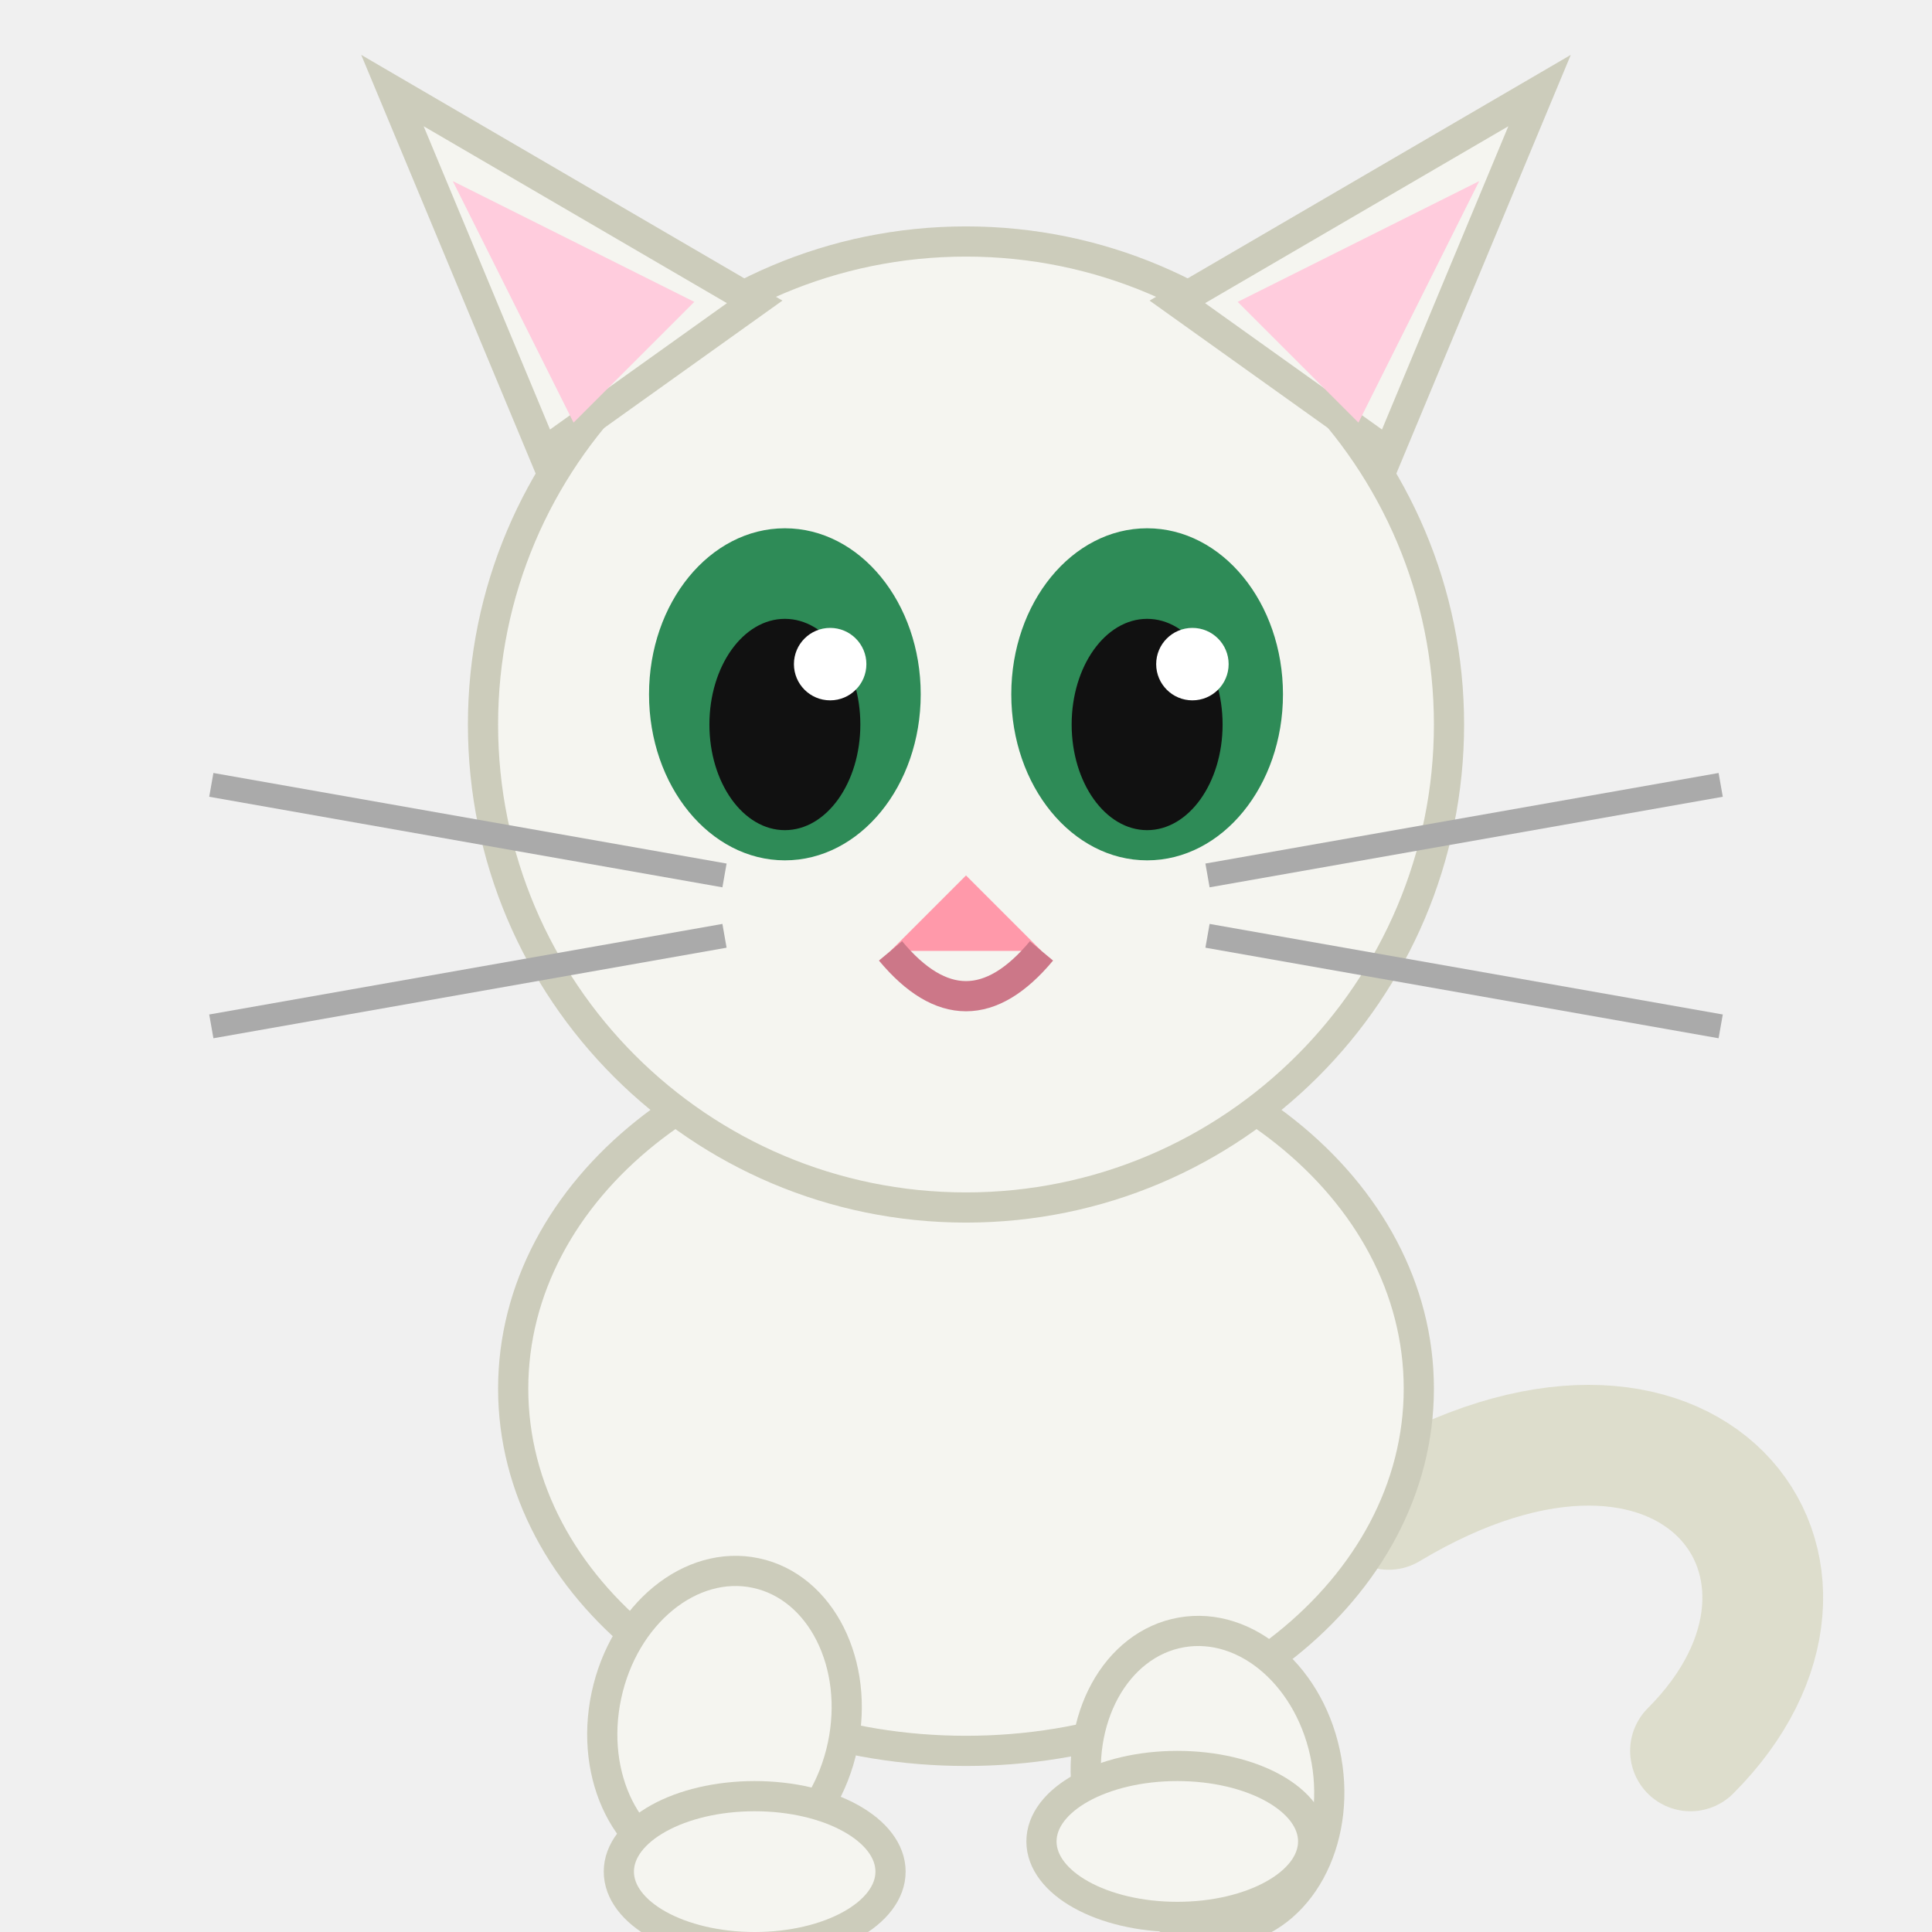
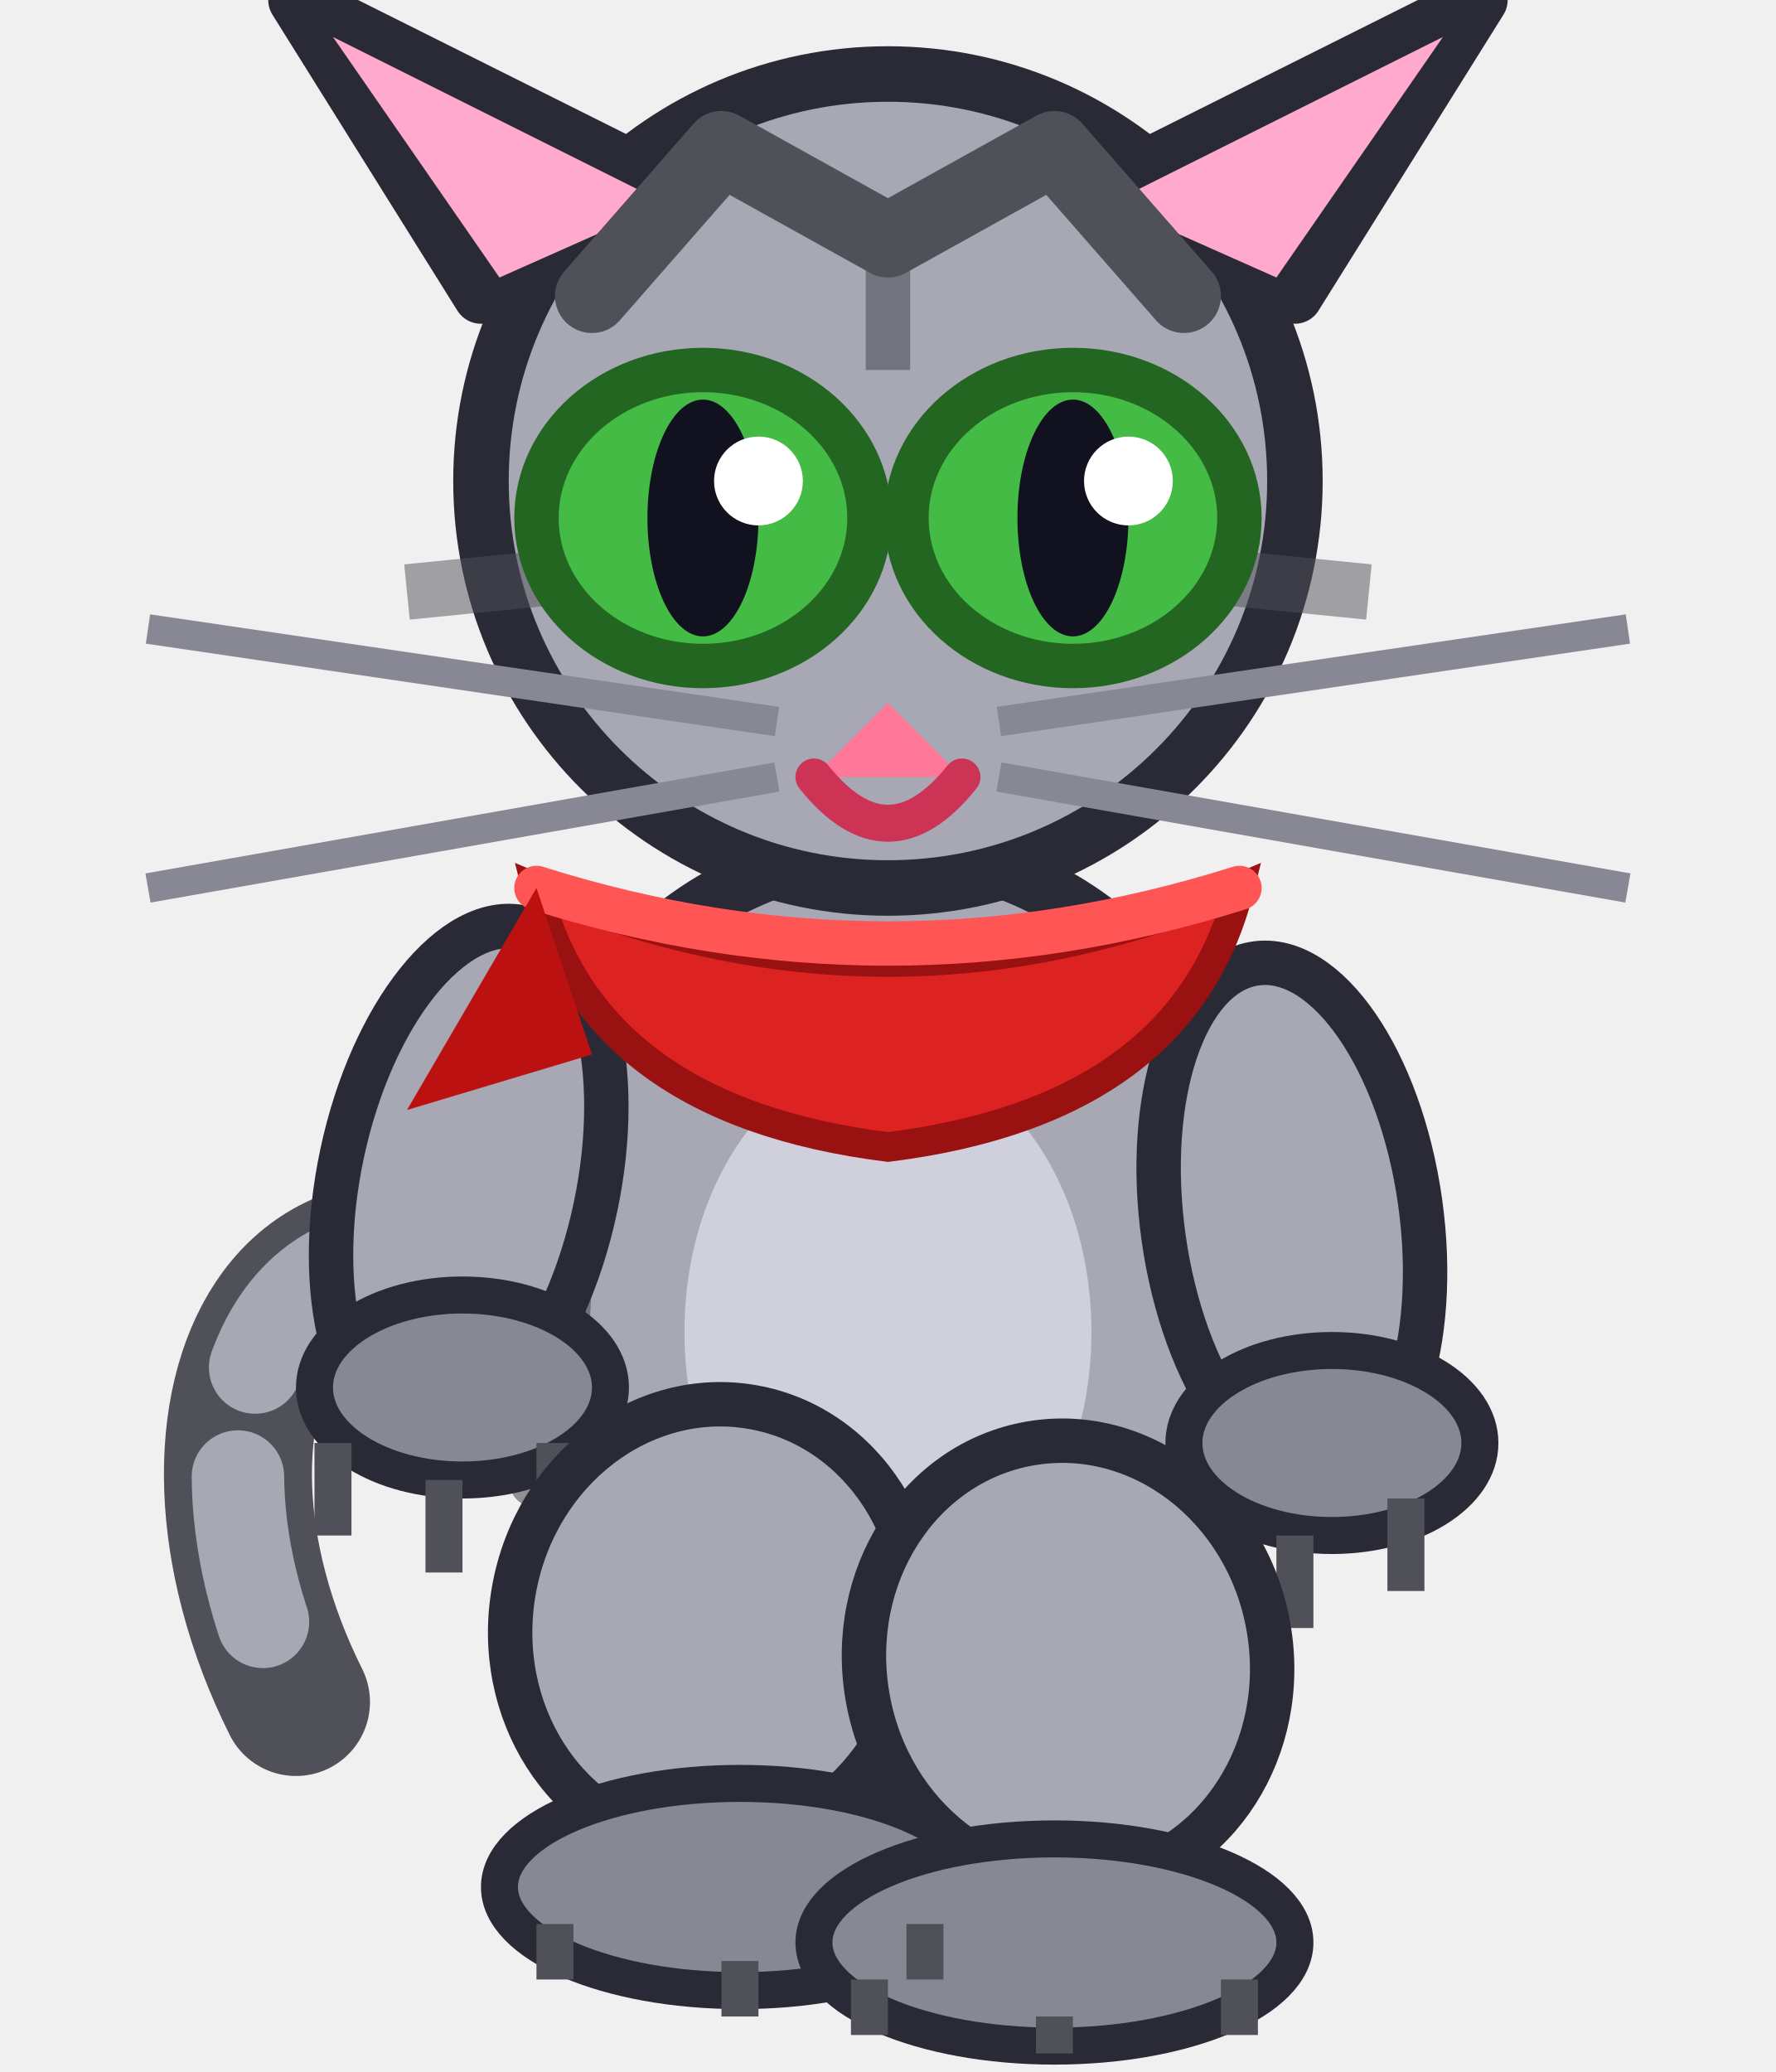
- <svg xmlns="http://www.w3.org/2000/svg" viewBox="0 0 64 64">
-   <path d="M46,50 C56,44 62,52 56,58" fill="none" stroke="#DDDDCC" stroke-width="4" stroke-linecap="round" />
-   <ellipse cx="32" cy="46" rx="15" ry="12" fill="#F5F5F0" stroke="#CCCCBB" stroke-width="1" />
-   <ellipse cx="24" cy="57" rx="4" ry="5" fill="#F5F5F0" stroke="#CCCCBB" stroke-width="1" transform="rotate(12 24 57)" />
-   <ellipse cx="40" cy="59" rx="4" ry="5" fill="#F5F5F0" stroke="#CCCCBB" stroke-width="1" transform="rotate(-10 40 59)" />
-   <ellipse cx="25" cy="62" rx="4.5" ry="2.5" fill="#F5F5F0" stroke="#CCCCBB" stroke-width="1" />
-   <ellipse cx="39" cy="61" rx="4.5" ry="2.5" fill="#F5F5F0" stroke="#CCCCBB" stroke-width="1" />
-   <circle cx="32" cy="24" r="16" fill="#F5F5F0" stroke="#CCCCBB" stroke-width="1" />
-   <polygon points="18,15 13,3 25,10" fill="#F5F5F0" stroke="#CCCCBB" stroke-width="1" />
-   <polygon points="19,14 15,6 23,10" fill="#FFCCDD" />
-   <polygon points="46,15 51,3 39,10" fill="#F5F5F0" stroke="#CCCCBB" stroke-width="1" />
-   <polygon points="45,14 49,6 41,10" fill="#FFCCDD" />
-   <ellipse cx="26" cy="23" rx="4.5" ry="5.5" fill="#2E8B57" />
-   <ellipse cx="38" cy="23" rx="4.5" ry="5.5" fill="#2E8B57" />
-   <ellipse cx="26" cy="24" rx="2.5" ry="3.5" fill="#111" />
-   <ellipse cx="38" cy="24" rx="2.5" ry="3.5" fill="#111" />
-   <circle cx="27.5" cy="22" r="1.2" fill="white" />
-   <circle cx="39.5" cy="22" r="1.2" fill="white" />
-   <polygon points="32,29 29.5,31.5 34.5,31.5" fill="#FF99AA" />
-   <path d="M29.5,31.5 Q32,34.5 34.5,31.5" fill="none" stroke="#CC7788" stroke-width="1" />
-   <line x1="24" y1="29" x2="7" y2="26" stroke="#AAAAAA" stroke-width="0.8" />
-   <line x1="24" y1="31" x2="7" y2="34" stroke="#AAAAAA" stroke-width="0.8" />
-   <line x1="40" y1="29" x2="57" y2="26" stroke="#AAAAAA" stroke-width="0.8" />
-   <line x1="40" y1="31" x2="57" y2="34" stroke="#AAAAAA" stroke-width="0.8" />
+ <svg xmlns="http://www.w3.org/2000/svg" viewBox="0 0 48 56">
+   <path d="M16,36 C8,30 4,38 8,46" fill="none" stroke="#505058" stroke-width="4" stroke-linecap="round" />
+   <path d="M16,36 C8,30 4,38 8,46" fill="none" stroke="#A8A8B4" stroke-width="2.5" stroke-linecap="round" stroke-dasharray="4,3" />
+   <ellipse cx="24" cy="34" rx="10" ry="11" fill="#A8A8B4" stroke="#2A2A36" stroke-width="1.5" />
+   <ellipse cx="24" cy="36" rx="5.5" ry="7.5" fill="#D0D0DC" />
+   <path d="M14.5,28 Q16,34 14.5,40" fill="none" stroke="#505058" stroke-width="1.5" stroke-linecap="round" opacity="0.6" />
+   <path d="M33.5,28 Q32,34 33.5,40" fill="none" stroke="#505058" stroke-width="1.5" stroke-linecap="round" opacity="0.6" />
+   <ellipse cx="13.5" cy="32" rx="3.5" ry="7" fill="#A8A8B4" stroke="#2A2A36" stroke-width="1.2" transform="rotate(12,13.5,28)" />
+   <ellipse cx="34.5" cy="33" rx="3.5" ry="7" fill="#A8A8B4" stroke="#2A2A36" stroke-width="1.2" transform="rotate(-8,34.5,30)" />
+   <ellipse cx="12.5" cy="37.5" rx="4" ry="2.5" fill="#888894" stroke="#2A2A36" stroke-width="1" />
+   <ellipse cx="36" cy="39" rx="4" ry="2.5" fill="#888894" stroke="#2A2A36" stroke-width="1" />
+   <line x1="9" y1="39" x2="9" y2="41.5" stroke="#505058" stroke-width="1" />
+   <line x1="12" y1="40" x2="12" y2="42.5" stroke="#505058" stroke-width="1" />
+   <line x1="15" y1="39" x2="15" y2="41.5" stroke="#505058" stroke-width="1" />
+   <line x1="32" y1="40.5" x2="32" y2="43" stroke="#505058" stroke-width="1" />
+   <line x1="35" y1="41.5" x2="35" y2="44" stroke="#505058" stroke-width="1" />
+   <line x1="38" y1="40.5" x2="38" y2="43" stroke="#505058" stroke-width="1" />
+   <path d="M14.5,24 Q24,28 33.5,24 Q32,30 24,31 Q16,30 14.5,24 Z" fill="#DD2222" stroke="#991111" stroke-width="0.8" />
+   <path d="M14.5,24 Q24,27 33.5,24" fill="none" stroke="#FF5555" stroke-width="1.2" stroke-linecap="round" />
+   <path d="M14.5,24 L11,30 L16,28.5 Z" fill="#BB1111" />
+   <ellipse cx="20" cy="44" rx="5.5" ry="6" fill="#A8A8B4" stroke="#2A2A36" stroke-width="1.2" transform="rotate(10,20,40)" />
+   <ellipse cx="28" cy="45" rx="5.5" ry="6" fill="#A8A8B4" stroke="#2A2A36" stroke-width="1.2" transform="rotate(-10,28,40)" />
+   <ellipse cx="20" cy="51" rx="6.5" ry="2.8" fill="#888894" stroke="#2A2A36" stroke-width="1" />
+   <ellipse cx="28.5" cy="52.5" rx="6.5" ry="2.8" fill="#888894" stroke="#2A2A36" stroke-width="1" />
+   <line x1="15" y1="52" x2="15" y2="53.5" stroke="#505058" stroke-width="1" />
+   <line x1="20" y1="53" x2="20" y2="54.5" stroke="#505058" stroke-width="1" />
+   <line x1="25" y1="52" x2="25" y2="53.5" stroke="#505058" stroke-width="1" />
+   <line x1="23.5" y1="53.5" x2="23.5" y2="55" stroke="#505058" stroke-width="1" />
+   <line x1="28.5" y1="54.5" x2="28.5" y2="55.5" stroke="#505058" stroke-width="1" />
+   <line x1="33.5" y1="53.5" x2="33.5" y2="55" stroke="#505058" stroke-width="1" />
+   <circle cx="24" cy="13" r="11" fill="#A8A8B4" stroke="#2A2A36" stroke-width="1.5" />
+   <polygon points="13,8 8,0 18,5" fill="#A8A8B4" stroke="#2A2A36" stroke-width="1.5" stroke-linejoin="round" />
+   <polygon points="35,8 40,0 30,5" fill="#A8A8B4" stroke="#2A2A36" stroke-width="1.5" stroke-linejoin="round" />
+   <polygon points="13.5,7.5 9,1 18,5.5" fill="#FFAACC" />
+   <polygon points="34.5,7.5 39,1 30,5.5" fill="#FFAACC" />
+   <path d="M16,8 L19.5,4 L24,6.5 L28.5,4 L32,8" fill="none" stroke="#505058" stroke-width="2" stroke-linecap="round" stroke-linejoin="round" />
+   <line x1="24" y1="6.5" x2="24" y2="10" stroke="#505058" stroke-width="1.2" opacity="0.6" />
+   <line x1="11" y1="16" x2="16" y2="15.5" stroke="#505058" stroke-width="1.5" opacity="0.5" />
+   <line x1="32" y1="15.5" x2="37" y2="16" stroke="#505058" stroke-width="1.5" opacity="0.5" />
+   <ellipse cx="19" cy="14" rx="4.5" ry="4" fill="#44BB44" stroke="#226622" stroke-width="1.2" />
+   <ellipse cx="29" cy="14" rx="4.5" ry="4" fill="#44BB44" stroke="#226622" stroke-width="1.2" />
+   <ellipse cx="19" cy="14" rx="1.5" ry="3.2" fill="#111120" />
+   <ellipse cx="29" cy="14" rx="1.5" ry="3.2" fill="#111120" />
+   <circle cx="20.5" cy="13" r="1.2" fill="white" />
+   <circle cx="30.5" cy="13" r="1.2" fill="white" />
+   <polygon points="24,19 22,21 26,21" fill="#FF7799" />
+   <path d="M22,21 Q24,23.5 26,21" fill="none" stroke="#CC3355" stroke-width="1" stroke-linecap="round" />
+   <line x1="21" y1="19.5" x2="4" y2="17" stroke="#888894" stroke-width="0.8" />
+   <line x1="21" y1="21" x2="4" y2="24" stroke="#888894" stroke-width="0.8" />
+   <line x1="27" y1="19.5" x2="44" y2="17" stroke="#888894" stroke-width="0.8" />
+   <line x1="27" y1="21" x2="44" y2="24" stroke="#888894" stroke-width="0.8" />
</svg>
